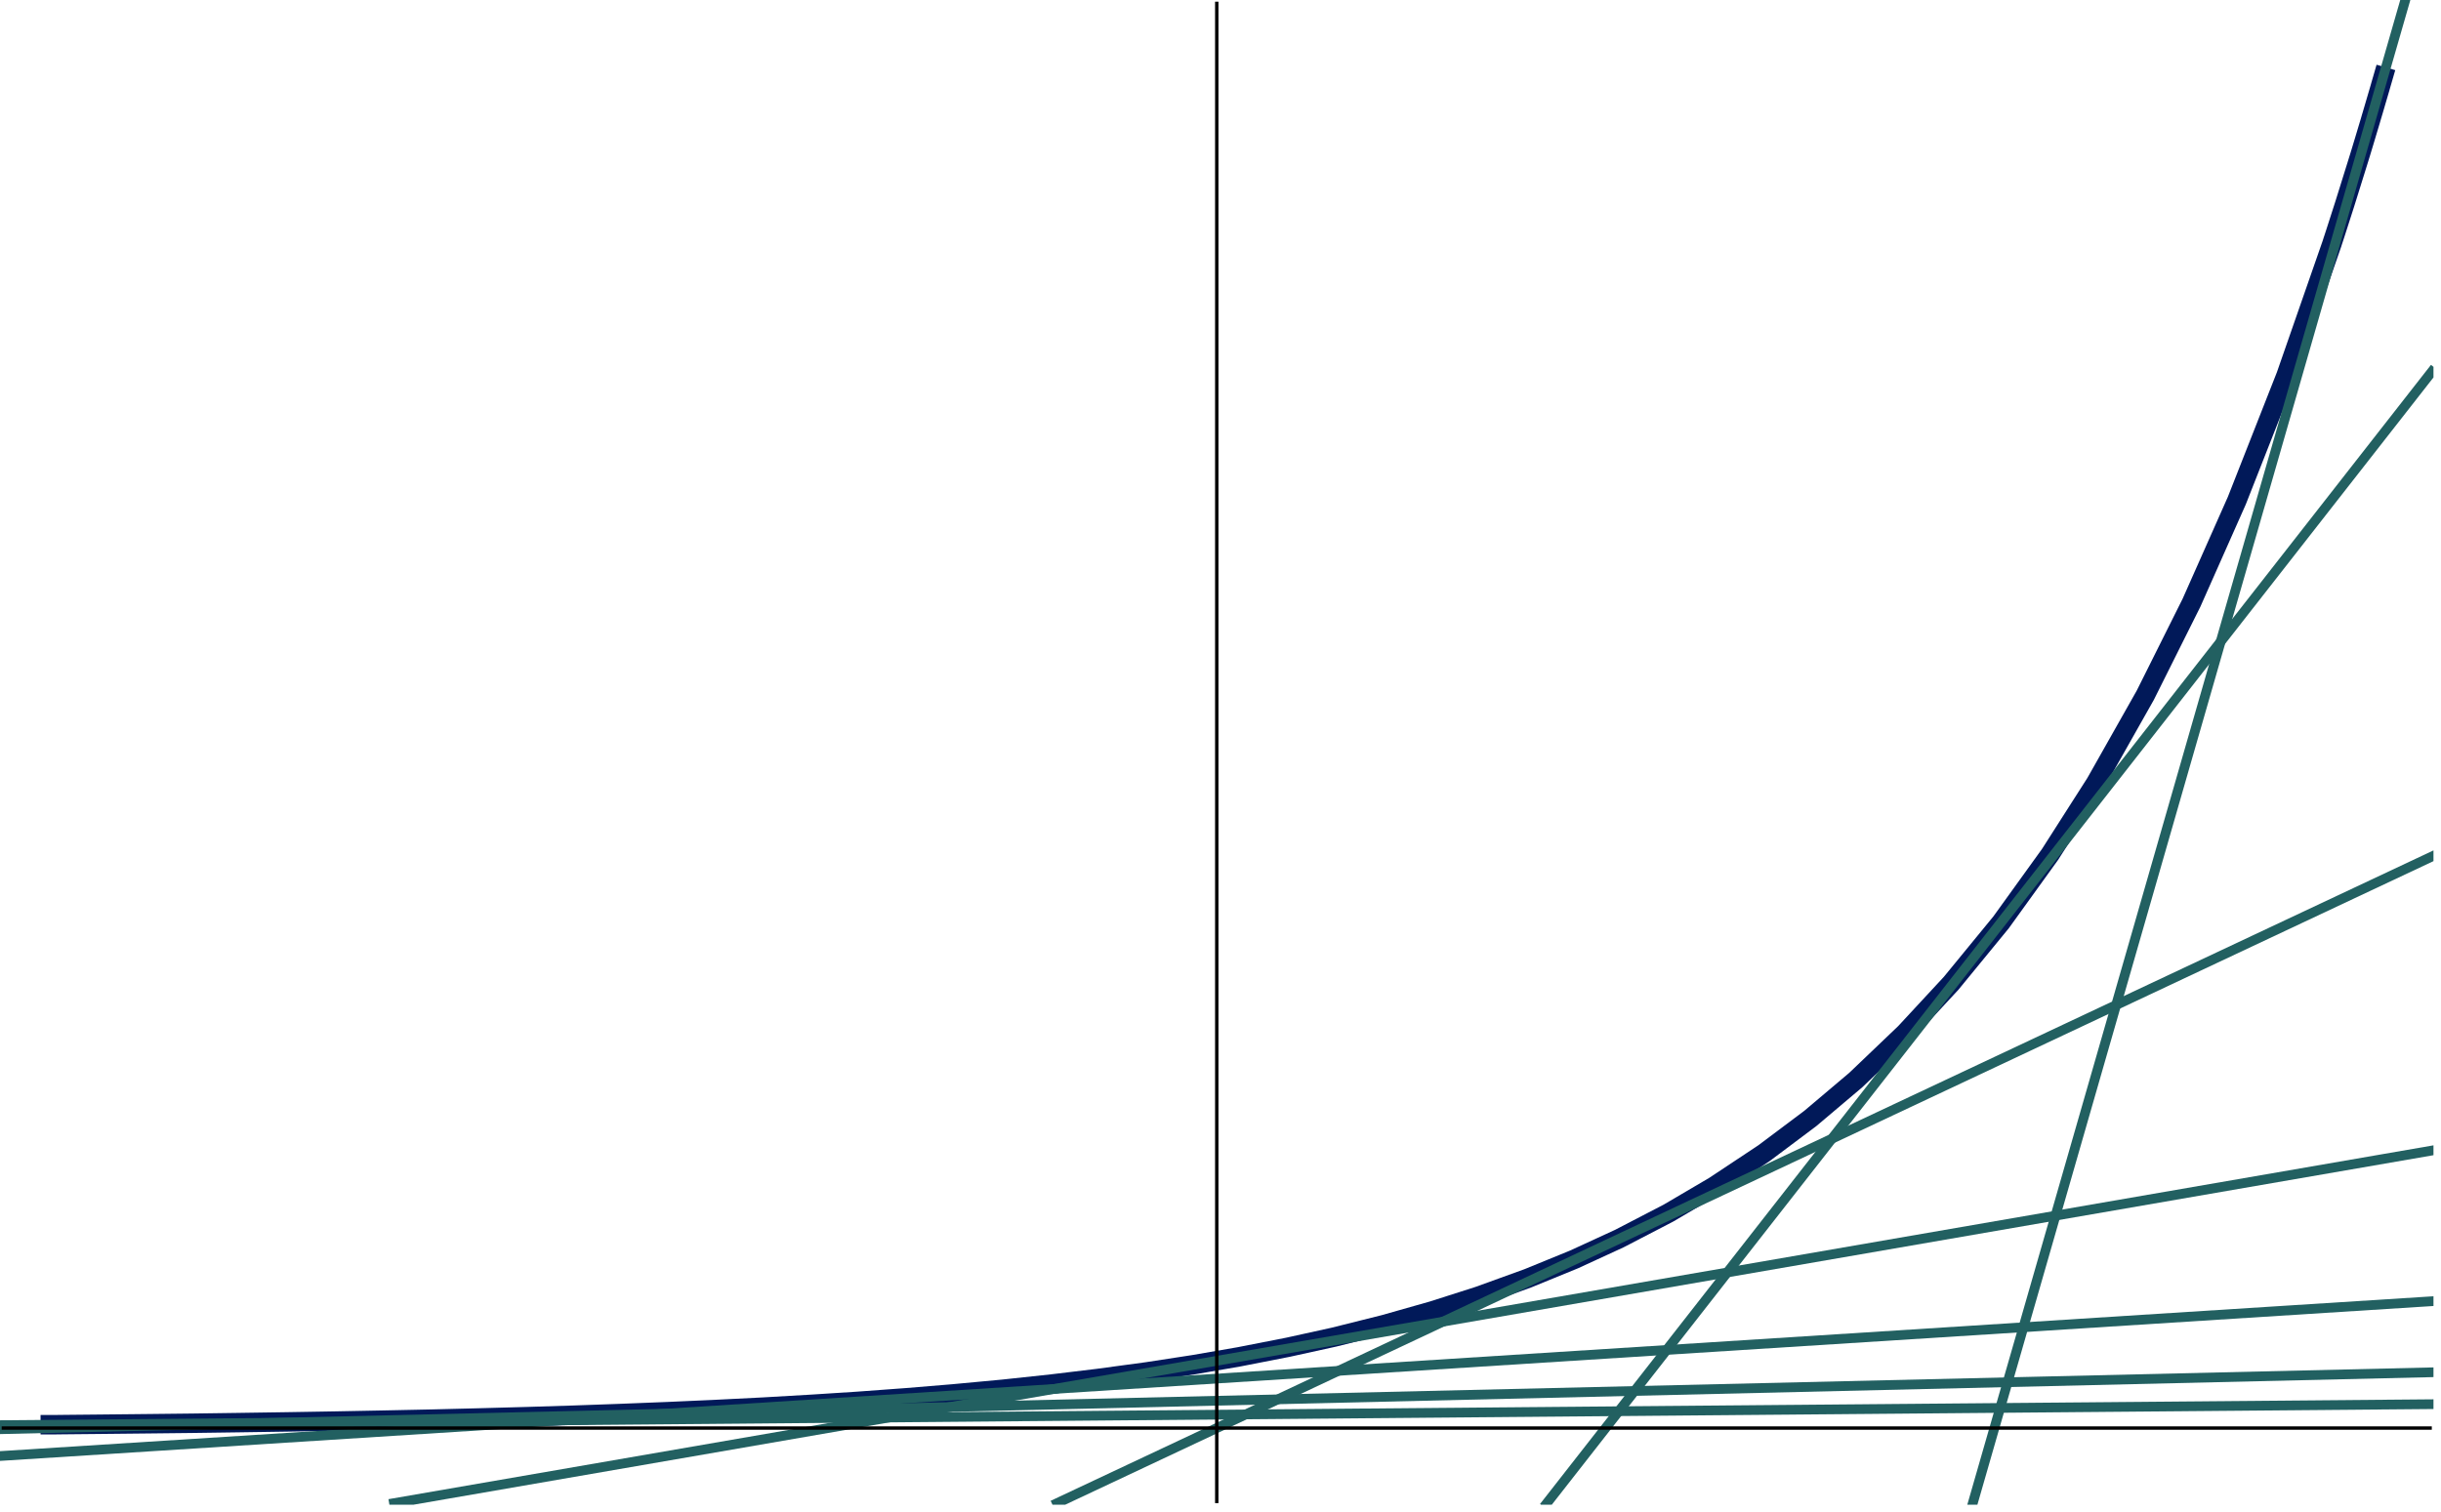
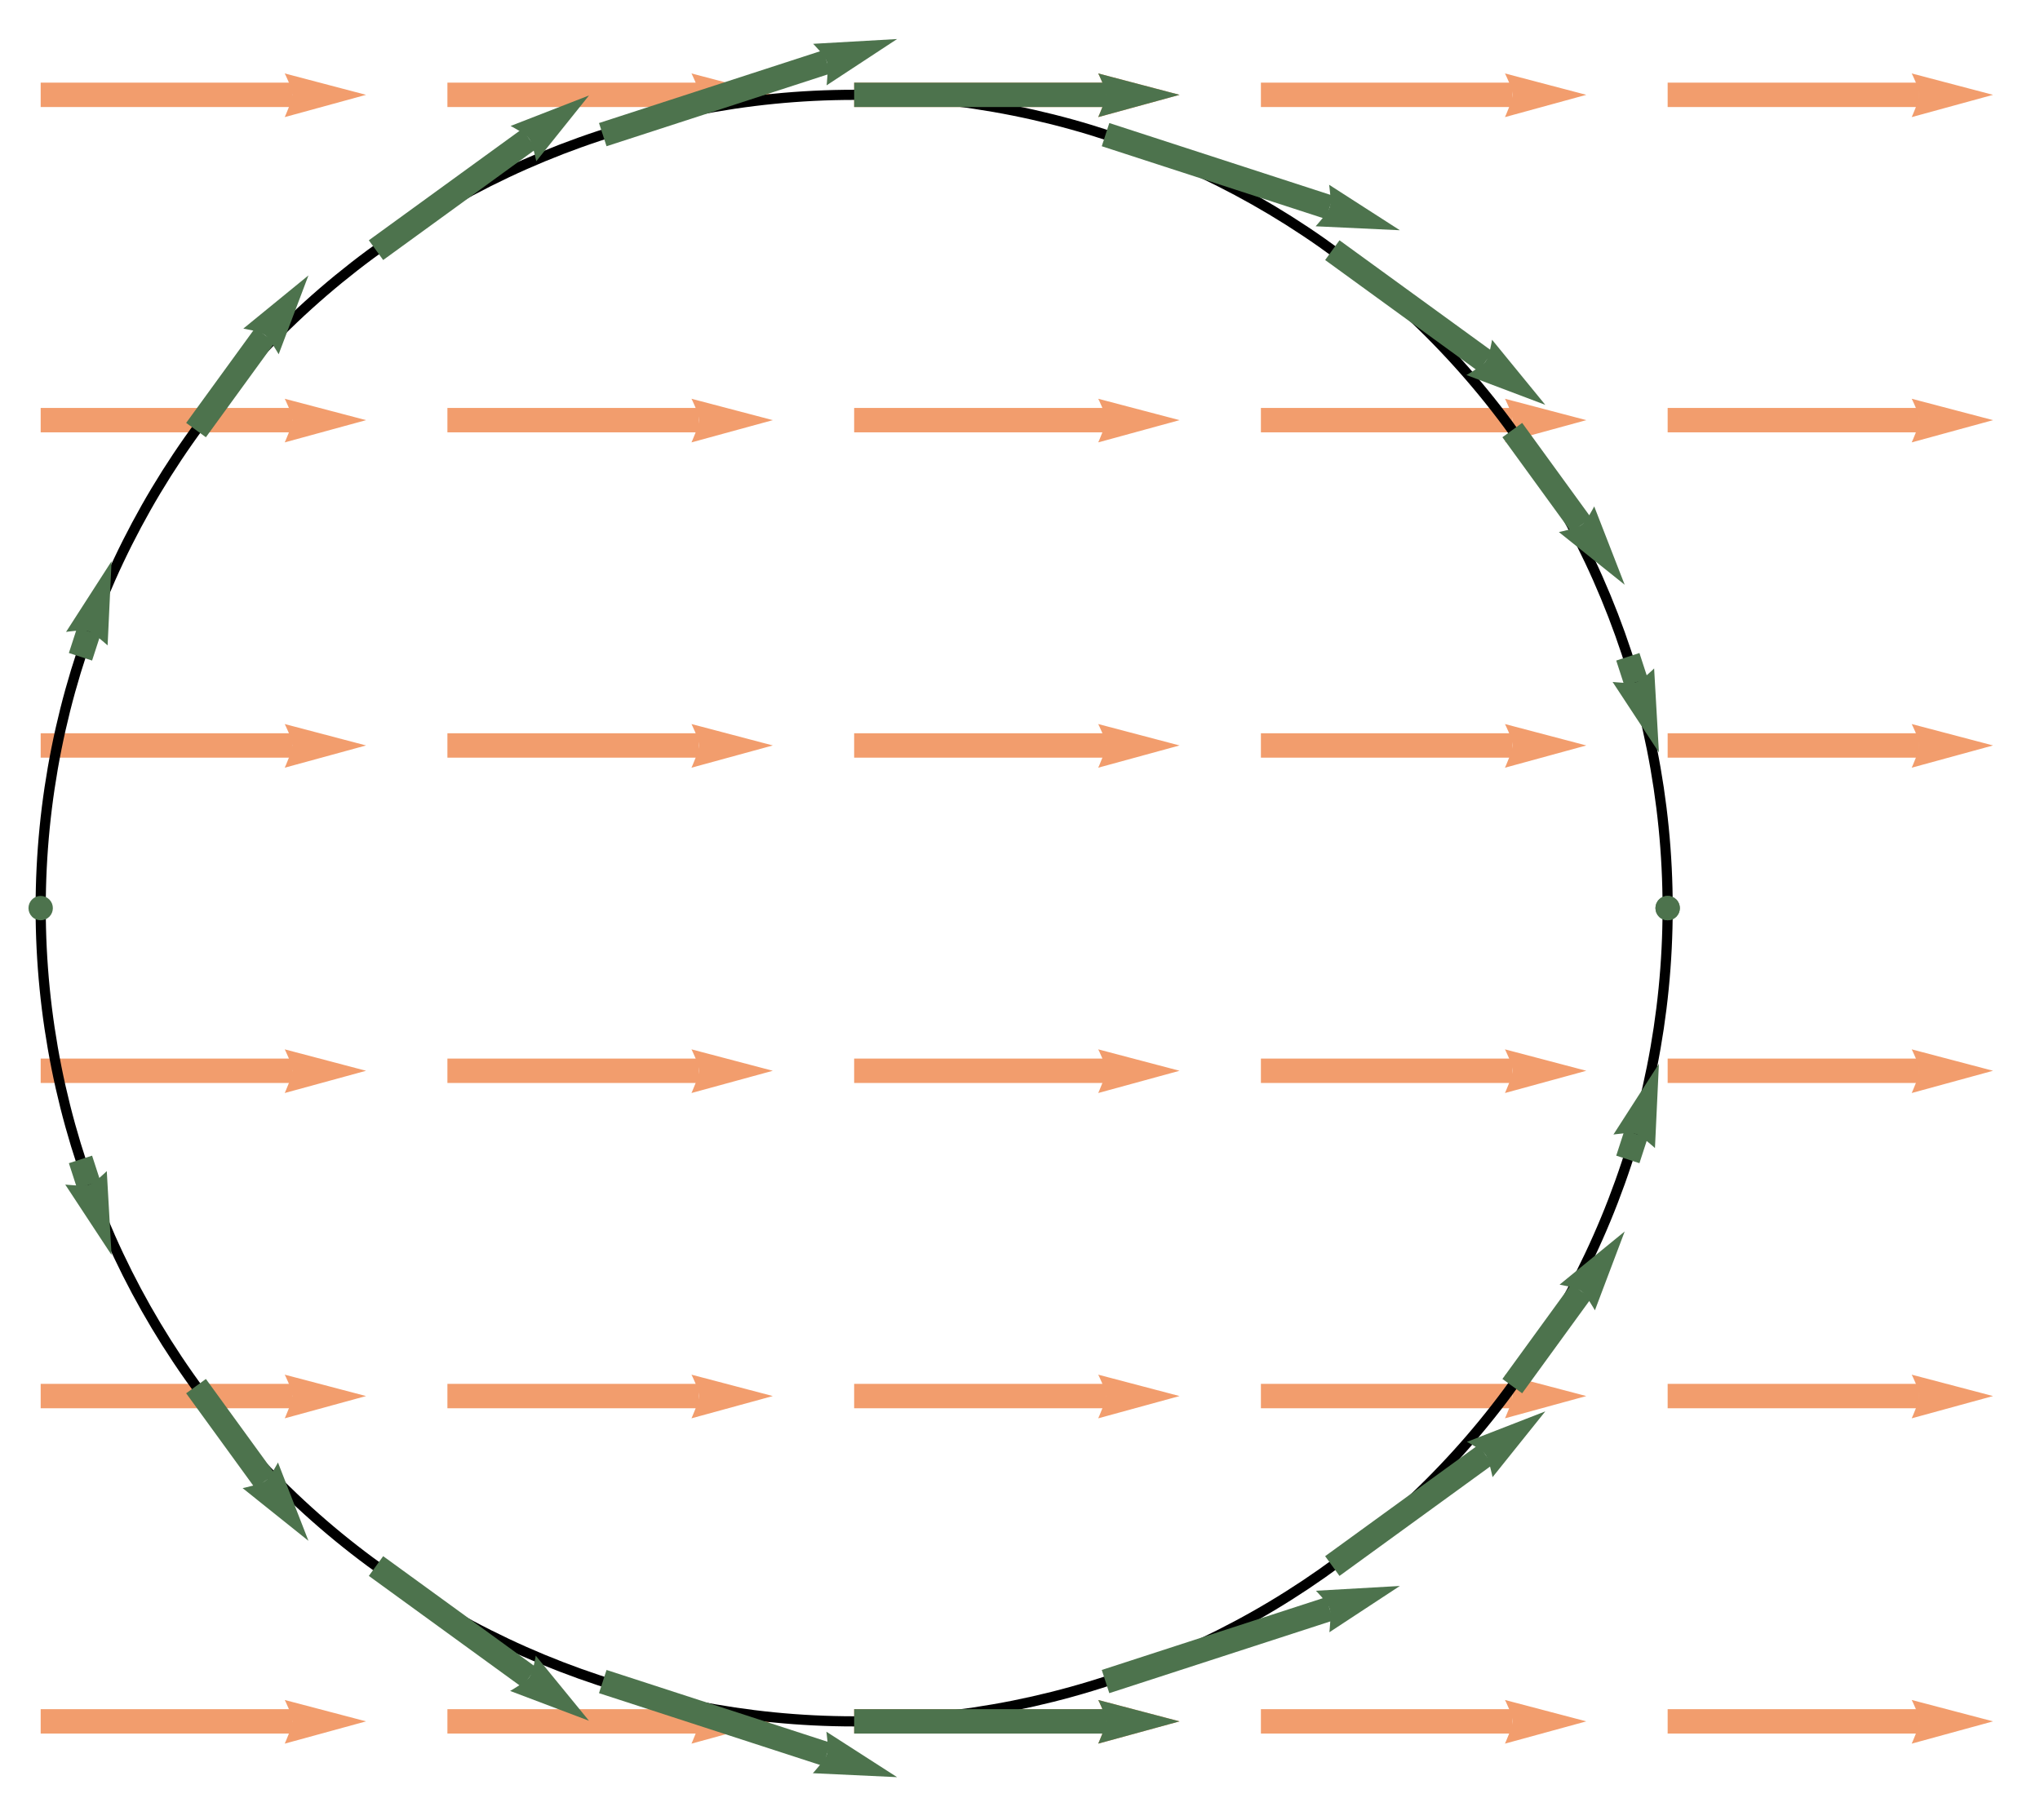
- <svg xmlns="http://www.w3.org/2000/svg" width="260pt" height="161pt" viewBox="0 0 260 161">
-   <defs>
-     <clipPath id="clip-0">
-       <path clip-rule="nonzero" d="M 0 149 L 259.199 149 L 259.199 153 L 0 153 Z M 0 149 " />
-     </clipPath>
-     <clipPath id="clip-1">
-       <path clip-rule="nonzero" d="M 0 145 L 259.199 145 L 259.199 153 L 0 153 Z M 0 145 " />
-     </clipPath>
-     <clipPath id="clip-2">
-       <path clip-rule="nonzero" d="M 0 138 L 259.199 138 L 259.199 156 L 0 156 Z M 0 138 " />
-     </clipPath>
-     <clipPath id="clip-3">
-       <path clip-rule="nonzero" d="M 41 121 L 259.199 121 L 259.199 160.32 L 41 160.32 Z M 41 121 " />
-     </clipPath>
-     <clipPath id="clip-4">
-       <path clip-rule="nonzero" d="M 111 90 L 259.199 90 L 259.199 160.32 L 111 160.32 Z M 111 90 " />
-     </clipPath>
-     <clipPath id="clip-5">
-       <path clip-rule="nonzero" d="M 164 38 L 259.199 38 L 259.199 160.32 L 164 160.32 Z M 164 38 " />
-     </clipPath>
-     <clipPath id="clip-6">
-       <path clip-rule="nonzero" d="M 209 0 L 257 0 L 257 160.32 L 209 160.32 Z M 209 0 " />
-     </clipPath>
-     <clipPath id="clip-7">
-       <path clip-rule="nonzero" d="M 0 151 L 259.199 151 L 259.199 153 L 0 153 Z M 0 151 " />
-     </clipPath>
-     <clipPath id="clip-8">
-       <path clip-rule="nonzero" d="M 129 0 L 130 0 L 130 160.559 L 129 160.559 Z M 129 0 " />
-     </clipPath>
-   </defs>
-   <path fill="none" stroke-width="2.071" stroke-linecap="square" stroke-linejoin="miter" stroke="rgb(0.519%, 9.824%, 34.984%)" stroke-opacity="1" stroke-miterlimit="3.25" d="M 5.355 151.797 L 5.508 151.797 L 5.66 151.793 L 5.965 151.793 L 6.574 151.785 L 7.797 151.773 L 10.234 151.75 L 15.523 151.695 L 20.461 151.641 L 25.301 151.574 L 30.551 151.496 L 35.449 151.414 L 40.762 151.312 L 45.977 151.203 L 50.84 151.082 L 56.113 150.938 L 61.035 150.785 L 65.863 150.613 L 71.098 150.406 L 75.984 150.188 L 81.281 149.922 L 86.48 149.621 L 91.328 149.309 L 96.59 148.922 L 101.496 148.516 L 106.816 148.02 L 112.039 147.461 L 116.91 146.875 L 122.195 146.16 L 127.125 145.402 L 131.961 144.566 L 137.207 143.539 L 142.102 142.461 L 147.406 141.133 L 152.613 139.656 L 157.473 138.102 L 162.742 136.195 L 167.66 134.184 L 172.48 131.965 L 177.711 129.25 L 182.59 126.383 L 187.883 122.871 L 192.824 119.164 L 197.668 115.07 L 202.922 110.051 L 207.824 104.762 L 213.141 98.273 L 218.355 91.039 L 223.223 83.418 L 228.5 74.078 L 233.426 64.215 L 238.254 53.336 L 243.496 40.008 L 248.387 25.957 L 248.469 25.695 L 248.555 25.438 L 248.727 24.914 L 249.066 23.859 L 249.75 21.73 L 251.113 17.359 L 251.285 16.805 L 251.457 16.246 L 251.797 15.121 L 252.48 12.844 L 252.562 12.559 L 252.82 11.691 L 253.16 10.531 L 253.504 9.359 L 253.586 9.066 L 253.672 8.77 L 253.758 8.477 L 253.844 8.18 " />
-   <g clip-path="url(#clip-0)">
-     <path fill="none" stroke-width="1.035" stroke-linecap="square" stroke-linejoin="miter" stroke="rgb(13.33%, 37.527%, 37.939%)" stroke-opacity="1" stroke-miterlimit="3.25" d="M 0.18 151.84 L 259.02 149.609 " />
-   </g>
-   <g clip-path="url(#clip-1)">
-     <path fill="none" stroke-width="1.035" stroke-linecap="square" stroke-linejoin="miter" stroke="rgb(13.33%, 37.527%, 37.939%)" stroke-opacity="1" stroke-miterlimit="3.25" d="M 0.18 152.273 L 259.02 146.211 " />
-   </g>
-   <g clip-path="url(#clip-2)">
-     <path fill="none" stroke-width="1.035" stroke-linecap="square" stroke-linejoin="miter" stroke="rgb(13.33%, 37.527%, 37.939%)" stroke-opacity="1" stroke-miterlimit="3.25" d="M 0.18 155.121 L 259.02 138.641 " />
-   </g>
-   <g clip-path="url(#clip-3)">
-     <path fill="none" stroke-width="1.035" stroke-linecap="square" stroke-linejoin="miter" stroke="rgb(13.33%, 37.527%, 37.939%)" stroke-opacity="1" stroke-miterlimit="3.25" d="M 259.02 122.586 L 41.973 160.152 " />
-   </g>
-   <g clip-path="url(#clip-4)">
-     <path fill="none" stroke-width="1.035" stroke-linecap="square" stroke-linejoin="miter" stroke="rgb(13.33%, 37.527%, 37.939%)" stroke-opacity="1" stroke-miterlimit="3.25" d="M 259.02 91.262 L 112.598 160.152 " />
-   </g>
-   <g clip-path="url(#clip-5)">
-     <path fill="none" stroke-width="1.035" stroke-linecap="square" stroke-linejoin="miter" stroke="rgb(13.33%, 37.527%, 37.939%)" stroke-opacity="1" stroke-miterlimit="3.25" d="M 259.02 39.602 L 164.762 160.152 " />
-   </g>
-   <g clip-path="url(#clip-6)">
-     <path fill="none" stroke-width="1.035" stroke-linecap="square" stroke-linejoin="miter" stroke="rgb(13.33%, 37.527%, 37.939%)" stroke-opacity="1" stroke-miterlimit="3.25" d="M 210.129 160.152 L 256.145 0.18 " />
-   </g>
-   <g clip-path="url(#clip-7)">
-     <path fill="none" stroke-width="0.36" stroke-linecap="butt" stroke-linejoin="miter" stroke="rgb(0%, 0%, 0%)" stroke-opacity="1" stroke-miterlimit="3.25" d="M 0.18 152.152 L 259.02 152.152 " />
-   </g>
-   <g clip-path="url(#clip-8)">
-     <path fill="none" stroke-width="0.36" stroke-linecap="butt" stroke-linejoin="miter" stroke="rgb(0%, 0%, 0%)" stroke-opacity="1" stroke-miterlimit="3.25" d="M 129.602 160.152 L 129.602 0.18 " />
-   </g>
+ <svg xmlns="http://www.w3.org/2000/svg" width="260pt" height="232pt" viewBox="0 0 260 232">
+   <path fill="none" stroke-width="3.11" stroke-linecap="butt" stroke-linejoin="miter" stroke="rgb(95.068%, 61.664%, 42.862%)" stroke-opacity="1" stroke-miterlimit="3.25" d="M 5.184 219.449 L 37.246 219.449 " />
+   <path fill-rule="evenodd" fill="rgb(95.068%, 61.664%, 42.862%)" fill-opacity="1" d="M 36.289 216.723 L 36.441 217.031 L 36.773 217.777 L 36.949 218.223 L 37.102 218.676 L 37.207 219.098 L 37.246 219.449 L 37.207 219.77 L 37.102 220.188 L 36.949 220.652 L 36.773 221.129 L 36.441 221.941 L 36.289 222.289 L 46.656 219.449 Z M 36.289 216.723 " />
+   <path fill="none" stroke-width="3.11" stroke-linecap="butt" stroke-linejoin="miter" stroke="rgb(95.068%, 61.664%, 42.862%)" stroke-opacity="1" stroke-miterlimit="3.25" d="M 57.023 219.449 L 89.086 219.449 " />
+   <path fill-rule="evenodd" fill="rgb(95.068%, 61.664%, 42.862%)" fill-opacity="1" d="M 88.129 216.723 L 88.281 217.031 L 88.613 217.777 L 88.789 218.223 L 88.941 218.676 L 89.047 219.098 L 89.086 219.449 L 89.047 219.77 L 88.941 220.188 L 88.789 220.652 L 88.613 221.129 L 88.281 221.941 L 88.129 222.289 L 98.496 219.449 Z M 88.129 216.723 " />
+   <path fill="none" stroke-width="3.11" stroke-linecap="butt" stroke-linejoin="miter" stroke="rgb(95.068%, 61.664%, 42.862%)" stroke-opacity="1" stroke-miterlimit="3.25" d="M 108.863 219.449 L 140.926 219.449 " />
+   <path fill-rule="evenodd" fill="rgb(95.068%, 61.664%, 42.862%)" fill-opacity="1" d="M 139.969 216.723 L 140.121 217.031 L 140.453 217.777 L 140.629 218.223 L 140.781 218.676 L 140.887 219.098 L 140.926 219.449 L 140.887 219.77 L 140.781 220.188 L 140.629 220.652 L 140.453 221.129 L 140.121 221.941 L 139.969 222.289 L 150.336 219.449 Z M 139.969 216.723 " />
+   <path fill="none" stroke-width="3.11" stroke-linecap="butt" stroke-linejoin="miter" stroke="rgb(95.068%, 61.664%, 42.862%)" stroke-opacity="1" stroke-miterlimit="3.25" d="M 160.703 219.449 L 192.766 219.449 " />
+   <path fill-rule="evenodd" fill="rgb(95.068%, 61.664%, 42.862%)" fill-opacity="1" d="M 191.809 216.723 L 191.961 217.031 L 192.293 217.777 L 192.469 218.223 L 192.621 218.676 L 192.727 219.098 L 192.766 219.449 L 192.727 219.77 L 192.621 220.188 L 192.469 220.652 L 192.293 221.129 L 191.961 221.941 L 191.809 222.289 L 202.176 219.449 Z M 191.809 216.723 " />
+   <path fill="none" stroke-width="3.11" stroke-linecap="butt" stroke-linejoin="miter" stroke="rgb(95.068%, 61.664%, 42.862%)" stroke-opacity="1" stroke-miterlimit="3.25" d="M 212.543 219.449 L 244.605 219.449 " />
+   <path fill-rule="evenodd" fill="rgb(95.068%, 61.664%, 42.862%)" fill-opacity="1" d="M 243.648 216.723 L 243.801 217.031 L 244.133 217.777 L 244.309 218.223 L 244.461 218.676 L 244.57 219.098 L 244.605 219.449 L 244.57 219.77 L 244.461 220.188 L 244.309 220.652 L 244.133 221.129 L 243.801 221.941 L 243.648 222.289 L 254.016 219.449 Z M 243.648 216.723 " />
+   <path fill="none" stroke-width="3.11" stroke-linecap="butt" stroke-linejoin="miter" stroke="rgb(95.068%, 61.664%, 42.862%)" stroke-opacity="1" stroke-miterlimit="3.25" d="M 5.184 177.977 L 37.246 177.977 " />
+   <path fill-rule="evenodd" fill="rgb(95.068%, 61.664%, 42.862%)" fill-opacity="1" d="M 36.289 175.25 L 36.441 175.559 L 36.773 176.305 L 36.949 176.754 L 37.102 177.203 L 37.207 177.625 L 37.246 177.977 L 37.207 178.301 L 37.102 178.715 L 36.949 179.18 L 36.773 179.656 L 36.441 180.469 L 36.289 180.816 L 46.656 177.977 Z M 36.289 175.25 " />
+   <path fill="none" stroke-width="3.11" stroke-linecap="butt" stroke-linejoin="miter" stroke="rgb(95.068%, 61.664%, 42.862%)" stroke-opacity="1" stroke-miterlimit="3.25" d="M 57.023 177.977 L 89.086 177.977 " />
+   <path fill-rule="evenodd" fill="rgb(95.068%, 61.664%, 42.862%)" fill-opacity="1" d="M 88.129 175.25 L 88.281 175.559 L 88.613 176.305 L 88.789 176.754 L 88.941 177.203 L 89.047 177.625 L 89.086 177.977 L 89.047 178.301 L 88.941 178.715 L 88.789 179.18 L 88.613 179.656 L 88.281 180.469 L 88.129 180.816 L 98.496 177.977 Z M 88.129 175.25 " />
+   <path fill="none" stroke-width="3.11" stroke-linecap="butt" stroke-linejoin="miter" stroke="rgb(95.068%, 61.664%, 42.862%)" stroke-opacity="1" stroke-miterlimit="3.25" d="M 108.863 177.977 L 140.926 177.977 " />
+   <path fill-rule="evenodd" fill="rgb(95.068%, 61.664%, 42.862%)" fill-opacity="1" d="M 139.969 175.25 L 140.121 175.559 L 140.453 176.305 L 140.629 176.754 L 140.781 177.203 L 140.887 177.625 L 140.926 177.977 L 140.887 178.301 L 140.781 178.715 L 140.629 179.18 L 140.453 179.656 L 140.121 180.469 L 139.969 180.816 L 150.336 177.977 Z M 139.969 175.25 " />
+   <path fill="none" stroke-width="3.11" stroke-linecap="butt" stroke-linejoin="miter" stroke="rgb(95.068%, 61.664%, 42.862%)" stroke-opacity="1" stroke-miterlimit="3.25" d="M 160.703 177.977 L 192.766 177.977 " />
+   <path fill-rule="evenodd" fill="rgb(95.068%, 61.664%, 42.862%)" fill-opacity="1" d="M 191.809 175.25 L 191.961 175.559 L 192.293 176.305 L 192.469 176.754 L 192.621 177.203 L 192.727 177.625 L 192.766 177.977 L 192.727 178.301 L 192.621 178.715 L 192.469 179.18 L 192.293 179.656 L 191.961 180.469 L 191.809 180.816 L 202.176 177.977 Z M 191.809 175.25 " />
+   <path fill="none" stroke-width="3.11" stroke-linecap="butt" stroke-linejoin="miter" stroke="rgb(95.068%, 61.664%, 42.862%)" stroke-opacity="1" stroke-miterlimit="3.25" d="M 212.543 177.977 L 244.605 177.977 " />
+   <path fill-rule="evenodd" fill="rgb(95.068%, 61.664%, 42.862%)" fill-opacity="1" d="M 243.648 175.25 L 243.801 175.559 L 244.133 176.305 L 244.309 176.754 L 244.461 177.203 L 244.57 177.625 L 244.605 177.977 L 244.57 178.301 L 244.461 178.715 L 244.309 179.18 L 244.133 179.656 L 243.801 180.469 L 243.648 180.816 L 254.016 177.977 Z M 243.648 175.25 " />
+   <path fill="none" stroke-width="3.11" stroke-linecap="butt" stroke-linejoin="miter" stroke="rgb(95.068%, 61.664%, 42.862%)" stroke-opacity="1" stroke-miterlimit="3.25" d="M 5.184 136.508 L 37.246 136.508 " />
+   <path fill-rule="evenodd" fill="rgb(95.068%, 61.664%, 42.862%)" fill-opacity="1" d="M 36.289 133.777 L 36.441 134.09 L 36.773 134.832 L 36.949 135.281 L 37.102 135.73 L 37.207 136.152 L 37.246 136.508 L 37.207 136.828 L 37.102 137.242 L 36.949 137.707 L 36.773 138.184 L 36.441 138.996 L 36.289 139.344 L 46.656 136.508 Z M 36.289 133.777 " />
+   <path fill="none" stroke-width="3.11" stroke-linecap="butt" stroke-linejoin="miter" stroke="rgb(95.068%, 61.664%, 42.862%)" stroke-opacity="1" stroke-miterlimit="3.25" d="M 57.023 136.508 L 89.086 136.508 " />
+   <path fill-rule="evenodd" fill="rgb(95.068%, 61.664%, 42.862%)" fill-opacity="1" d="M 88.129 133.777 L 88.281 134.09 L 88.613 134.832 L 88.789 135.281 L 88.941 135.73 L 89.047 136.152 L 89.086 136.508 L 89.047 136.828 L 88.941 137.242 L 88.789 137.707 L 88.613 138.184 L 88.281 138.996 L 88.129 139.344 L 98.496 136.508 Z M 88.129 133.777 " />
+   <path fill="none" stroke-width="3.11" stroke-linecap="butt" stroke-linejoin="miter" stroke="rgb(95.068%, 61.664%, 42.862%)" stroke-opacity="1" stroke-miterlimit="3.25" d="M 108.863 136.508 L 140.926 136.508 " />
+   <path fill-rule="evenodd" fill="rgb(95.068%, 61.664%, 42.862%)" fill-opacity="1" d="M 139.969 133.777 L 140.121 134.09 L 140.453 134.832 L 140.629 135.281 L 140.781 135.73 L 140.887 136.152 L 140.926 136.508 L 140.887 136.828 L 140.781 137.242 L 140.629 137.707 L 140.453 138.184 L 140.121 138.996 L 139.969 139.344 L 150.336 136.508 Z M 139.969 133.777 " />
+   <path fill="none" stroke-width="3.11" stroke-linecap="butt" stroke-linejoin="miter" stroke="rgb(95.068%, 61.664%, 42.862%)" stroke-opacity="1" stroke-miterlimit="3.25" d="M 160.703 136.508 L 192.766 136.508 " />
+   <path fill-rule="evenodd" fill="rgb(95.068%, 61.664%, 42.862%)" fill-opacity="1" d="M 191.809 133.777 L 191.961 134.09 L 192.293 134.832 L 192.469 135.281 L 192.621 135.73 L 192.727 136.152 L 192.766 136.508 L 192.727 136.828 L 192.621 137.242 L 192.469 137.707 L 192.293 138.184 L 191.961 138.996 L 191.809 139.344 L 202.176 136.508 Z M 191.809 133.777 " />
+   <path fill="none" stroke-width="3.11" stroke-linecap="butt" stroke-linejoin="miter" stroke="rgb(95.068%, 61.664%, 42.862%)" stroke-opacity="1" stroke-miterlimit="3.25" d="M 212.543 136.508 L 244.605 136.508 " />
+   <path fill-rule="evenodd" fill="rgb(95.068%, 61.664%, 42.862%)" fill-opacity="1" d="M 243.648 133.777 L 243.801 134.09 L 244.133 134.832 L 244.309 135.281 L 244.461 135.73 L 244.57 136.152 L 244.605 136.508 L 244.57 136.828 L 244.461 137.242 L 244.309 137.707 L 244.133 138.184 L 243.801 138.996 L 243.648 139.344 L 254.016 136.508 Z M 243.648 133.777 " />
+   <path fill="none" stroke-width="3.11" stroke-linecap="butt" stroke-linejoin="miter" stroke="rgb(95.068%, 61.664%, 42.862%)" stroke-opacity="1" stroke-miterlimit="3.25" d="M 5.184 95.035 L 37.246 95.035 " />
+   <path fill-rule="evenodd" fill="rgb(95.068%, 61.664%, 42.862%)" fill-opacity="1" d="M 36.289 92.305 L 36.441 92.617 L 36.773 93.359 L 36.949 93.809 L 37.102 94.262 L 37.207 94.68 L 37.246 95.035 L 37.207 95.355 L 37.102 95.77 L 36.949 96.238 L 36.773 96.711 L 36.441 97.527 L 36.289 97.871 L 46.656 95.035 Z M 36.289 92.305 " />
+   <path fill="none" stroke-width="3.11" stroke-linecap="butt" stroke-linejoin="miter" stroke="rgb(95.068%, 61.664%, 42.862%)" stroke-opacity="1" stroke-miterlimit="3.25" d="M 57.023 95.035 L 89.086 95.035 " />
+   <path fill-rule="evenodd" fill="rgb(95.068%, 61.664%, 42.862%)" fill-opacity="1" d="M 88.129 92.305 L 88.281 92.617 L 88.613 93.359 L 88.789 93.809 L 88.941 94.262 L 89.047 94.68 L 89.086 95.035 L 89.047 95.355 L 88.941 95.77 L 88.789 96.238 L 88.613 96.711 L 88.281 97.527 L 88.129 97.871 L 98.496 95.035 Z M 88.129 92.305 " />
+   <path fill="none" stroke-width="3.11" stroke-linecap="butt" stroke-linejoin="miter" stroke="rgb(95.068%, 61.664%, 42.862%)" stroke-opacity="1" stroke-miterlimit="3.25" d="M 108.863 95.035 L 140.926 95.035 " />
+   <path fill-rule="evenodd" fill="rgb(95.068%, 61.664%, 42.862%)" fill-opacity="1" d="M 139.969 92.305 L 140.121 92.617 L 140.453 93.359 L 140.629 93.809 L 140.781 94.262 L 140.887 94.68 L 140.926 95.035 L 140.887 95.355 L 140.781 95.77 L 140.629 96.238 L 140.453 96.711 L 140.121 97.527 L 139.969 97.871 L 150.336 95.035 Z M 139.969 92.305 " />
+   <path fill="none" stroke-width="3.11" stroke-linecap="butt" stroke-linejoin="miter" stroke="rgb(95.068%, 61.664%, 42.862%)" stroke-opacity="1" stroke-miterlimit="3.25" d="M 160.703 95.035 L 192.766 95.035 " />
+   <path fill-rule="evenodd" fill="rgb(95.068%, 61.664%, 42.862%)" fill-opacity="1" d="M 191.809 92.305 L 191.961 92.617 L 192.293 93.359 L 192.469 93.809 L 192.621 94.262 L 192.727 94.68 L 192.766 95.035 L 192.727 95.355 L 192.621 95.77 L 192.469 96.238 L 192.293 96.711 L 191.961 97.527 L 191.809 97.871 L 202.176 95.035 Z M 191.809 92.305 " />
+   <path fill="none" stroke-width="3.11" stroke-linecap="butt" stroke-linejoin="miter" stroke="rgb(95.068%, 61.664%, 42.862%)" stroke-opacity="1" stroke-miterlimit="3.25" d="M 212.543 95.035 L 244.605 95.035 " />
+   <path fill-rule="evenodd" fill="rgb(95.068%, 61.664%, 42.862%)" fill-opacity="1" d="M 243.648 92.305 L 243.801 92.617 L 244.133 93.359 L 244.309 93.809 L 244.461 94.262 L 244.57 94.68 L 244.605 95.035 L 244.57 95.355 L 244.461 95.77 L 244.309 96.238 L 244.133 96.711 L 243.801 97.527 L 243.648 97.871 L 254.016 95.035 Z M 243.648 92.305 " />
+   <path fill="none" stroke-width="3.11" stroke-linecap="butt" stroke-linejoin="miter" stroke="rgb(95.068%, 61.664%, 42.862%)" stroke-opacity="1" stroke-miterlimit="3.25" d="M 5.184 53.562 L 37.246 53.562 " />
+   <path fill-rule="evenodd" fill="rgb(95.068%, 61.664%, 42.862%)" fill-opacity="1" d="M 36.289 50.836 L 36.441 51.145 L 36.773 51.891 L 36.949 52.336 L 37.102 52.789 L 37.207 53.207 L 37.246 53.562 L 37.207 53.883 L 37.102 54.297 L 36.949 54.766 L 36.773 55.242 L 36.441 56.055 L 36.289 56.398 L 46.656 53.562 Z M 36.289 50.836 " />
+   <path fill="none" stroke-width="3.11" stroke-linecap="butt" stroke-linejoin="miter" stroke="rgb(95.068%, 61.664%, 42.862%)" stroke-opacity="1" stroke-miterlimit="3.25" d="M 57.023 53.562 L 89.086 53.562 " />
+   <path fill-rule="evenodd" fill="rgb(95.068%, 61.664%, 42.862%)" fill-opacity="1" d="M 88.129 50.836 L 88.281 51.145 L 88.613 51.891 L 88.789 52.336 L 88.941 52.789 L 89.047 53.207 L 89.086 53.562 L 89.047 53.883 L 88.941 54.297 L 88.789 54.766 L 88.613 55.242 L 88.281 56.055 L 88.129 56.398 L 98.496 53.562 Z M 88.129 50.836 " />
+   <path fill="none" stroke-width="3.11" stroke-linecap="butt" stroke-linejoin="miter" stroke="rgb(95.068%, 61.664%, 42.862%)" stroke-opacity="1" stroke-miterlimit="3.25" d="M 108.863 53.562 L 140.926 53.562 " />
+   <path fill-rule="evenodd" fill="rgb(95.068%, 61.664%, 42.862%)" fill-opacity="1" d="M 139.969 50.836 L 140.121 51.145 L 140.453 51.891 L 140.629 52.336 L 140.781 52.789 L 140.887 53.207 L 140.926 53.562 L 140.887 53.883 L 140.781 54.297 L 140.629 54.766 L 140.453 55.242 L 140.121 56.055 L 139.969 56.398 L 150.336 53.562 Z M 139.969 50.836 " />
+   <path fill="none" stroke-width="3.11" stroke-linecap="butt" stroke-linejoin="miter" stroke="rgb(95.068%, 61.664%, 42.862%)" stroke-opacity="1" stroke-miterlimit="3.25" d="M 160.703 53.562 L 192.766 53.562 " />
+   <path fill-rule="evenodd" fill="rgb(95.068%, 61.664%, 42.862%)" fill-opacity="1" d="M 191.809 50.836 L 191.961 51.145 L 192.293 51.891 L 192.469 52.336 L 192.621 52.789 L 192.727 53.207 L 192.766 53.562 L 192.727 53.883 L 192.621 54.297 L 192.469 54.766 L 192.293 55.242 L 191.961 56.055 L 191.809 56.398 L 202.176 53.562 Z M 191.809 50.836 " />
+   <path fill="none" stroke-width="3.11" stroke-linecap="butt" stroke-linejoin="miter" stroke="rgb(95.068%, 61.664%, 42.862%)" stroke-opacity="1" stroke-miterlimit="3.25" d="M 212.543 53.562 L 244.605 53.562 " />
+   <path fill-rule="evenodd" fill="rgb(95.068%, 61.664%, 42.862%)" fill-opacity="1" d="M 243.648 50.836 L 243.801 51.145 L 244.133 51.891 L 244.309 52.336 L 244.461 52.789 L 244.57 53.207 L 244.605 53.562 L 244.57 53.883 L 244.461 54.297 L 244.309 54.766 L 244.133 55.242 L 243.801 56.055 L 243.648 56.398 L 254.016 53.562 Z M 243.648 50.836 " />
+   <path fill="none" stroke-width="3.11" stroke-linecap="butt" stroke-linejoin="miter" stroke="rgb(95.068%, 61.664%, 42.862%)" stroke-opacity="1" stroke-miterlimit="3.25" d="M 5.184 12.09 L 37.246 12.09 " />
+   <path fill-rule="evenodd" fill="rgb(95.068%, 61.664%, 42.862%)" fill-opacity="1" d="M 36.289 9.363 L 36.441 9.672 L 36.773 10.418 L 36.949 10.863 L 37.102 11.316 L 37.207 11.738 L 37.246 12.09 L 37.207 12.41 L 37.102 12.824 L 36.949 13.293 L 36.773 13.77 L 36.441 14.582 L 36.289 14.93 L 46.656 12.09 Z M 36.289 9.363 " />
+   <path fill="none" stroke-width="3.11" stroke-linecap="butt" stroke-linejoin="miter" stroke="rgb(95.068%, 61.664%, 42.862%)" stroke-opacity="1" stroke-miterlimit="3.25" d="M 57.023 12.09 L 89.086 12.09 " />
+   <path fill-rule="evenodd" fill="rgb(95.068%, 61.664%, 42.862%)" fill-opacity="1" d="M 88.129 9.363 L 88.281 9.672 L 88.613 10.418 L 88.789 10.863 L 88.941 11.316 L 89.047 11.738 L 89.086 12.09 L 89.047 12.41 L 88.941 12.824 L 88.789 13.293 L 88.613 13.77 L 88.281 14.582 L 88.129 14.93 L 98.496 12.09 Z M 88.129 9.363 " />
+   <path fill="none" stroke-width="3.11" stroke-linecap="butt" stroke-linejoin="miter" stroke="rgb(95.068%, 61.664%, 42.862%)" stroke-opacity="1" stroke-miterlimit="3.25" d="M 108.863 12.09 L 140.926 12.09 " />
+   <path fill-rule="evenodd" fill="rgb(95.068%, 61.664%, 42.862%)" fill-opacity="1" d="M 139.969 9.363 L 140.121 9.672 L 140.453 10.418 L 140.629 10.863 L 140.781 11.316 L 140.887 11.738 L 140.926 12.09 L 140.887 12.41 L 140.781 12.824 L 140.629 13.293 L 140.453 13.77 L 140.121 14.582 L 139.969 14.93 L 150.336 12.09 Z M 139.969 9.363 " />
+   <path fill="none" stroke-width="3.11" stroke-linecap="butt" stroke-linejoin="miter" stroke="rgb(95.068%, 61.664%, 42.862%)" stroke-opacity="1" stroke-miterlimit="3.25" d="M 160.703 12.09 L 192.766 12.09 " />
+   <path fill-rule="evenodd" fill="rgb(95.068%, 61.664%, 42.862%)" fill-opacity="1" d="M 191.809 9.363 L 191.961 9.672 L 192.293 10.418 L 192.469 10.863 L 192.621 11.316 L 192.727 11.738 L 192.766 12.09 L 192.727 12.41 L 192.621 12.824 L 192.469 13.293 L 192.293 13.77 L 191.961 14.582 L 191.809 14.93 L 202.176 12.09 Z M 191.809 9.363 " />
+   <path fill="none" stroke-width="3.11" stroke-linecap="butt" stroke-linejoin="miter" stroke="rgb(95.068%, 61.664%, 42.862%)" stroke-opacity="1" stroke-miterlimit="3.25" d="M 212.543 12.09 L 244.605 12.09 " />
+   <path fill-rule="evenodd" fill="rgb(95.068%, 61.664%, 42.862%)" fill-opacity="1" d="M 243.648 9.363 L 243.801 9.672 L 244.133 10.418 L 244.309 10.863 L 244.461 11.316 L 244.57 11.738 L 244.605 12.09 L 244.57 12.41 L 244.461 12.824 L 244.309 13.293 L 244.133 13.77 L 243.801 14.582 L 243.648 14.93 L 254.016 12.09 Z M 243.648 9.363 " />
+   <path fill="none" stroke-width="1.296" stroke-linecap="square" stroke-linejoin="miter" stroke="rgb(0%, 0%, 0%)" stroke-opacity="1" stroke-miterlimit="3.25" d="M 212.543 115.77 C 212.543 143.27 201.621 169.641 182.176 189.082 C 162.734 208.527 136.363 219.449 108.863 219.449 C 81.367 219.449 54.996 208.527 35.551 189.082 C 16.105 169.641 5.184 143.27 5.184 115.77 C 5.184 88.273 16.105 61.902 35.551 42.457 C 54.996 23.016 81.367 12.09 108.863 12.09 C 136.363 12.09 162.734 23.016 182.176 42.457 C 201.621 61.902 212.543 88.273 212.543 115.77 Z M 212.543 115.77 " />
+   <path fill-rule="evenodd" fill="rgb(30.237%, 45.027%, 30.013%)" fill-opacity="1" d="M 214.098 115.77 C 214.098 116.184 213.934 116.578 213.645 116.871 C 213.352 117.16 212.957 117.324 212.543 117.324 C 212.133 117.324 211.734 117.16 211.445 116.871 C 211.152 116.578 210.988 116.184 210.988 115.77 C 210.988 115.359 211.152 114.961 211.445 114.672 C 211.734 114.379 212.133 114.215 212.543 114.215 C 212.957 114.215 213.352 114.379 213.645 114.672 C 213.934 114.961 214.098 115.359 214.098 115.77 Z M 214.098 115.77 " />
+   <path fill="none" stroke-width="3.11" stroke-linecap="butt" stroke-linejoin="miter" stroke="rgb(30.237%, 45.027%, 30.013%)" stroke-opacity="1" stroke-miterlimit="3.25" d="M 207.469 83.73 L 208.523 86.969 " />
+   <path fill-rule="evenodd" fill="rgb(30.237%, 45.027%, 30.013%)" fill-opacity="1" d="M 210.82 85.215 L 210.574 85.457 L 209.969 86.004 L 209.598 86.309 L 209.215 86.594 L 208.848 86.824 L 208.523 86.969 L 208.207 87.035 L 207.777 87.062 L 207.289 87.059 L 206.781 87.039 L 205.902 86.973 L 205.527 86.938 L 211.43 95.922 Z M 210.82 85.215 " />
+   <path fill="none" stroke-width="3.11" stroke-linecap="butt" stroke-linejoin="miter" stroke="rgb(30.237%, 45.027%, 30.013%)" stroke-opacity="1" stroke-miterlimit="3.25" d="M 192.742 54.828 L 201.539 66.938 " />
+   <path fill-rule="evenodd" fill="rgb(30.237%, 45.027%, 30.013%)" fill-opacity="1" d="M 203.184 64.559 L 203.023 64.863 L 202.617 65.57 L 202.355 65.977 L 202.082 66.367 L 201.805 66.699 L 201.539 66.938 L 201.258 67.094 L 200.859 67.254 L 200.395 67.402 L 199.902 67.539 L 199.051 67.75 L 198.68 67.828 L 207.07 74.551 Z M 203.184 64.559 " />
+   <path fill="none" stroke-width="3.11" stroke-linecap="butt" stroke-linejoin="miter" stroke="rgb(30.237%, 45.027%, 30.013%)" stroke-opacity="1" stroke-miterlimit="3.25" d="M 169.805 31.891 L 189.336 46.082 " />
+   <path fill-rule="evenodd" fill="rgb(30.237%, 45.027%, 30.013%)" fill-opacity="1" d="M 190.164 43.312 L 190.105 43.652 L 189.938 44.449 L 189.816 44.914 L 189.676 45.371 L 189.516 45.773 L 189.336 46.082 L 189.117 46.32 L 188.789 46.594 L 188.391 46.879 L 187.969 47.16 L 187.219 47.625 L 186.895 47.812 L 196.949 51.613 Z M 190.164 43.312 " />
+   <path fill="none" stroke-width="3.11" stroke-linecap="butt" stroke-linejoin="miter" stroke="rgb(30.237%, 45.027%, 30.013%)" stroke-opacity="1" stroke-miterlimit="3.25" d="M 140.902 17.164 L 169.465 26.445 " />
+   <path fill-rule="evenodd" fill="rgb(30.237%, 45.027%, 30.013%)" fill-opacity="1" d="M 169.398 23.555 L 169.445 23.898 L 169.531 24.707 L 169.562 25.188 L 169.566 25.664 L 169.539 26.098 L 169.465 26.445 L 169.332 26.738 L 169.102 27.102 L 168.812 27.496 L 168.496 27.895 L 167.93 28.566 L 167.676 28.848 L 178.414 29.352 Z M 169.398 23.555 " />
+   <path fill="none" stroke-width="3.11" stroke-linecap="butt" stroke-linejoin="miter" stroke="rgb(30.237%, 45.027%, 30.013%)" stroke-opacity="1" stroke-miterlimit="3.25" d="M 108.863 12.09 L 140.926 12.09 " />
+   <path fill-rule="evenodd" fill="rgb(30.237%, 45.027%, 30.013%)" fill-opacity="1" d="M 139.969 9.363 L 140.121 9.672 L 140.453 10.418 L 140.629 10.863 L 140.781 11.316 L 140.887 11.738 L 140.926 12.09 L 140.887 12.41 L 140.781 12.824 L 140.629 13.293 L 140.453 13.77 L 140.121 14.582 L 139.969 14.93 L 150.336 12.09 Z M 139.969 9.363 " />
+   <path fill="none" stroke-width="3.11" stroke-linecap="butt" stroke-linejoin="miter" stroke="rgb(30.237%, 45.027%, 30.013%)" stroke-opacity="1" stroke-miterlimit="3.25" d="M 76.824 17.164 L 105.387 7.887 " />
+   <path fill-rule="evenodd" fill="rgb(30.237%, 45.027%, 30.013%)" fill-opacity="1" d="M 103.633 5.586 L 103.875 5.832 L 104.422 6.438 L 104.727 6.809 L 105.012 7.191 L 105.242 7.559 L 105.387 7.887 L 105.449 8.199 L 105.477 8.629 L 105.477 9.121 L 105.457 9.625 L 105.391 10.504 L 105.352 10.879 L 114.336 4.977 Z M 103.633 5.586 " />
+   <path fill="none" stroke-width="3.11" stroke-linecap="butt" stroke-linejoin="miter" stroke="rgb(30.237%, 45.027%, 30.013%)" stroke-opacity="1" stroke-miterlimit="3.25" d="M 47.922 31.891 L 67.453 17.703 " />
+   <path fill-rule="evenodd" fill="rgb(30.237%, 45.027%, 30.013%)" fill-opacity="1" d="M 65.074 16.059 L 65.379 16.219 L 66.086 16.625 L 66.492 16.883 L 66.883 17.16 L 67.215 17.438 L 67.453 17.703 L 67.613 17.984 L 67.77 18.383 L 67.918 18.848 L 68.059 19.336 L 68.266 20.191 L 68.348 20.559 L 75.066 12.172 Z M 65.074 16.059 " />
+   <path fill="none" stroke-width="3.11" stroke-linecap="butt" stroke-linejoin="miter" stroke="rgb(30.237%, 45.027%, 30.013%)" stroke-opacity="1" stroke-miterlimit="3.25" d="M 24.984 54.828 L 33.781 42.723 " />
+   <path fill-rule="evenodd" fill="rgb(30.237%, 45.027%, 30.013%)" fill-opacity="1" d="M 31.012 41.891 L 31.352 41.953 L 32.148 42.121 L 32.617 42.238 L 33.07 42.383 L 33.473 42.543 L 33.781 42.723 L 34.02 42.938 L 34.293 43.27 L 34.582 43.668 L 34.863 44.09 L 35.324 44.836 L 35.516 45.164 L 39.312 35.109 Z M 31.012 41.891 " />
+   <path fill="none" stroke-width="3.11" stroke-linecap="butt" stroke-linejoin="miter" stroke="rgb(30.237%, 45.027%, 30.013%)" stroke-opacity="1" stroke-miterlimit="3.25" d="M 10.258 83.73 L 11.309 80.492 " />
+   <path fill-rule="evenodd" fill="rgb(30.237%, 45.027%, 30.013%)" fill-opacity="1" d="M 8.418 80.562 L 8.762 80.512 L 9.574 80.426 L 10.055 80.395 L 10.531 80.391 L 10.961 80.418 L 11.309 80.492 L 11.605 80.629 L 11.965 80.855 L 12.363 81.145 L 12.762 81.461 L 13.43 82.027 L 13.715 82.281 L 14.219 71.543 Z M 8.418 80.562 " />
+   <path fill-rule="evenodd" fill="rgb(30.237%, 45.027%, 30.013%)" fill-opacity="1" d="M 6.738 115.77 C 6.738 116.184 6.574 116.578 6.285 116.871 C 5.992 117.16 5.598 117.324 5.184 117.324 C 4.773 117.324 4.375 117.16 4.086 116.871 C 3.793 116.578 3.629 116.184 3.629 115.77 C 3.629 115.359 3.793 114.961 4.086 114.672 C 4.375 114.379 4.773 114.215 5.184 114.215 C 5.598 114.215 5.992 114.379 6.285 114.672 C 6.574 114.961 6.738 115.359 6.738 115.77 Z M 6.738 115.77 " />
+   <path fill="none" stroke-width="3.11" stroke-linecap="butt" stroke-linejoin="miter" stroke="rgb(30.237%, 45.027%, 30.013%)" stroke-opacity="1" stroke-miterlimit="3.25" d="M 10.258 147.809 L 11.309 151.047 " />
+   <path fill-rule="evenodd" fill="rgb(30.237%, 45.027%, 30.013%)" fill-opacity="1" d="M 13.609 149.293 L 13.363 149.535 L 12.758 150.082 L 12.387 150.387 L 12.004 150.672 L 11.637 150.902 L 11.309 151.047 L 10.996 151.113 L 10.566 151.141 L 10.074 151.137 L 9.57 151.117 L 8.691 151.051 L 8.316 151.016 L 14.219 159.996 Z M 13.609 149.293 " />
+   <path fill="none" stroke-width="3.11" stroke-linecap="butt" stroke-linejoin="miter" stroke="rgb(30.237%, 45.027%, 30.013%)" stroke-opacity="1" stroke-miterlimit="3.25" d="M 24.984 176.711 L 33.781 188.82 " />
+   <path fill-rule="evenodd" fill="rgb(30.237%, 45.027%, 30.013%)" fill-opacity="1" d="M 35.426 186.441 L 35.266 186.746 L 34.859 187.453 L 34.602 187.859 L 34.324 188.25 L 34.047 188.582 L 33.781 188.82 L 33.5 188.977 L 33.102 189.137 L 32.637 189.285 L 32.145 189.422 L 31.293 189.633 L 30.922 189.715 L 39.312 196.434 Z M 35.426 186.441 " />
+   <path fill="none" stroke-width="3.11" stroke-linecap="butt" stroke-linejoin="miter" stroke="rgb(30.237%, 45.027%, 30.013%)" stroke-opacity="1" stroke-miterlimit="3.25" d="M 47.922 199.648 L 67.453 213.84 " />
+   <path fill-rule="evenodd" fill="rgb(30.237%, 45.027%, 30.013%)" fill-opacity="1" d="M 68.281 211.07 L 68.223 211.41 L 68.055 212.207 L 67.934 212.672 L 67.793 213.129 L 67.633 213.531 L 67.453 213.84 L 67.234 214.078 L 66.906 214.352 L 66.508 214.637 L 66.082 214.918 L 65.336 215.383 L 65.012 215.57 L 75.066 219.371 Z M 68.281 211.07 " />
+   <path fill="none" stroke-width="3.11" stroke-linecap="butt" stroke-linejoin="miter" stroke="rgb(30.237%, 45.027%, 30.013%)" stroke-opacity="1" stroke-miterlimit="3.25" d="M 76.824 214.375 L 105.387 223.656 " />
+   <path fill-rule="evenodd" fill="rgb(30.237%, 45.027%, 30.013%)" fill-opacity="1" d="M 105.32 220.766 L 105.367 221.109 L 105.453 221.918 L 105.484 222.398 L 105.488 222.875 L 105.461 223.309 L 105.387 223.656 L 105.254 223.949 L 105.023 224.312 L 104.734 224.707 L 104.418 225.105 L 103.852 225.777 L 103.598 226.059 L 114.336 226.562 Z M 105.32 220.766 " />
+   <path fill="none" stroke-width="3.11" stroke-linecap="butt" stroke-linejoin="miter" stroke="rgb(30.237%, 45.027%, 30.013%)" stroke-opacity="1" stroke-miterlimit="3.25" d="M 108.863 219.449 L 140.926 219.449 " />
+   <path fill-rule="evenodd" fill="rgb(30.237%, 45.027%, 30.013%)" fill-opacity="1" d="M 139.969 216.723 L 140.121 217.031 L 140.453 217.777 L 140.629 218.223 L 140.781 218.676 L 140.887 219.098 L 140.926 219.449 L 140.887 219.77 L 140.781 220.188 L 140.629 220.652 L 140.453 221.129 L 140.121 221.941 L 139.969 222.289 L 150.336 219.449 Z M 139.969 216.723 " />
+   <path fill="none" stroke-width="3.11" stroke-linecap="butt" stroke-linejoin="miter" stroke="rgb(30.237%, 45.027%, 30.013%)" stroke-opacity="1" stroke-miterlimit="3.25" d="M 140.902 214.375 L 169.465 205.098 " />
+   <path fill-rule="evenodd" fill="rgb(30.237%, 45.027%, 30.013%)" fill-opacity="1" d="M 167.711 202.797 L 167.953 203.043 L 168.496 203.648 L 168.805 204.02 L 169.09 204.402 L 169.32 204.77 L 169.465 205.098 L 169.527 205.41 L 169.555 205.84 L 169.555 206.332 L 169.535 206.836 L 169.469 207.715 L 169.43 208.09 L 178.414 202.188 Z M 167.711 202.797 " />
+   <path fill="none" stroke-width="3.11" stroke-linecap="butt" stroke-linejoin="miter" stroke="rgb(30.237%, 45.027%, 30.013%)" stroke-opacity="1" stroke-miterlimit="3.25" d="M 169.805 199.648 L 189.336 185.461 " />
+   <path fill-rule="evenodd" fill="rgb(30.237%, 45.027%, 30.013%)" fill-opacity="1" d="M 186.957 183.816 L 187.262 183.977 L 187.969 184.383 L 188.375 184.641 L 188.766 184.918 L 189.098 185.195 L 189.336 185.461 L 189.496 185.742 L 189.652 186.141 L 189.805 186.605 L 189.941 187.094 L 190.148 187.949 L 190.23 188.316 L 196.949 179.93 Z M 186.957 183.816 " />
+   <path fill="none" stroke-width="3.11" stroke-linecap="butt" stroke-linejoin="miter" stroke="rgb(30.237%, 45.027%, 30.013%)" stroke-opacity="1" stroke-miterlimit="3.25" d="M 192.742 176.711 L 201.539 164.605 " />
+   <path fill-rule="evenodd" fill="rgb(30.237%, 45.027%, 30.013%)" fill-opacity="1" d="M 198.77 163.773 L 199.109 163.836 L 199.906 164.004 L 200.375 164.125 L 200.828 164.266 L 201.23 164.426 L 201.539 164.605 L 201.777 164.824 L 202.051 165.152 L 202.34 165.551 L 202.621 165.973 L 203.082 166.719 L 203.273 167.047 L 207.07 156.992 Z M 198.77 163.773 " />
+   <path fill="none" stroke-width="3.11" stroke-linecap="butt" stroke-linejoin="miter" stroke="rgb(30.237%, 45.027%, 30.013%)" stroke-opacity="1" stroke-miterlimit="3.25" d="M 207.469 147.809 L 208.523 144.57 " />
+   <path fill-rule="evenodd" fill="rgb(30.237%, 45.027%, 30.013%)" fill-opacity="1" d="M 205.633 144.637 L 205.973 144.59 L 206.785 144.504 L 207.266 144.473 L 207.742 144.469 L 208.172 144.496 L 208.523 144.57 L 208.816 144.707 L 209.176 144.934 L 209.574 145.223 L 209.973 145.539 L 210.641 146.105 L 210.926 146.359 L 211.43 135.621 Z M 205.633 144.637 " />
+   <path fill-rule="evenodd" fill="rgb(30.237%, 45.027%, 30.013%)" fill-opacity="1" d="M 214.098 115.77 C 214.098 116.184 213.934 116.578 213.645 116.871 C 213.352 117.16 212.957 117.324 212.543 117.324 C 212.133 117.324 211.734 117.16 211.445 116.871 C 211.152 116.578 210.988 116.184 210.988 115.77 C 210.988 115.359 211.152 114.961 211.445 114.672 C 211.734 114.379 212.133 114.215 212.543 114.215 C 212.957 114.215 213.352 114.379 213.645 114.672 C 213.934 114.961 214.098 115.359 214.098 115.77 Z M 214.098 115.77 " />
</svg>
